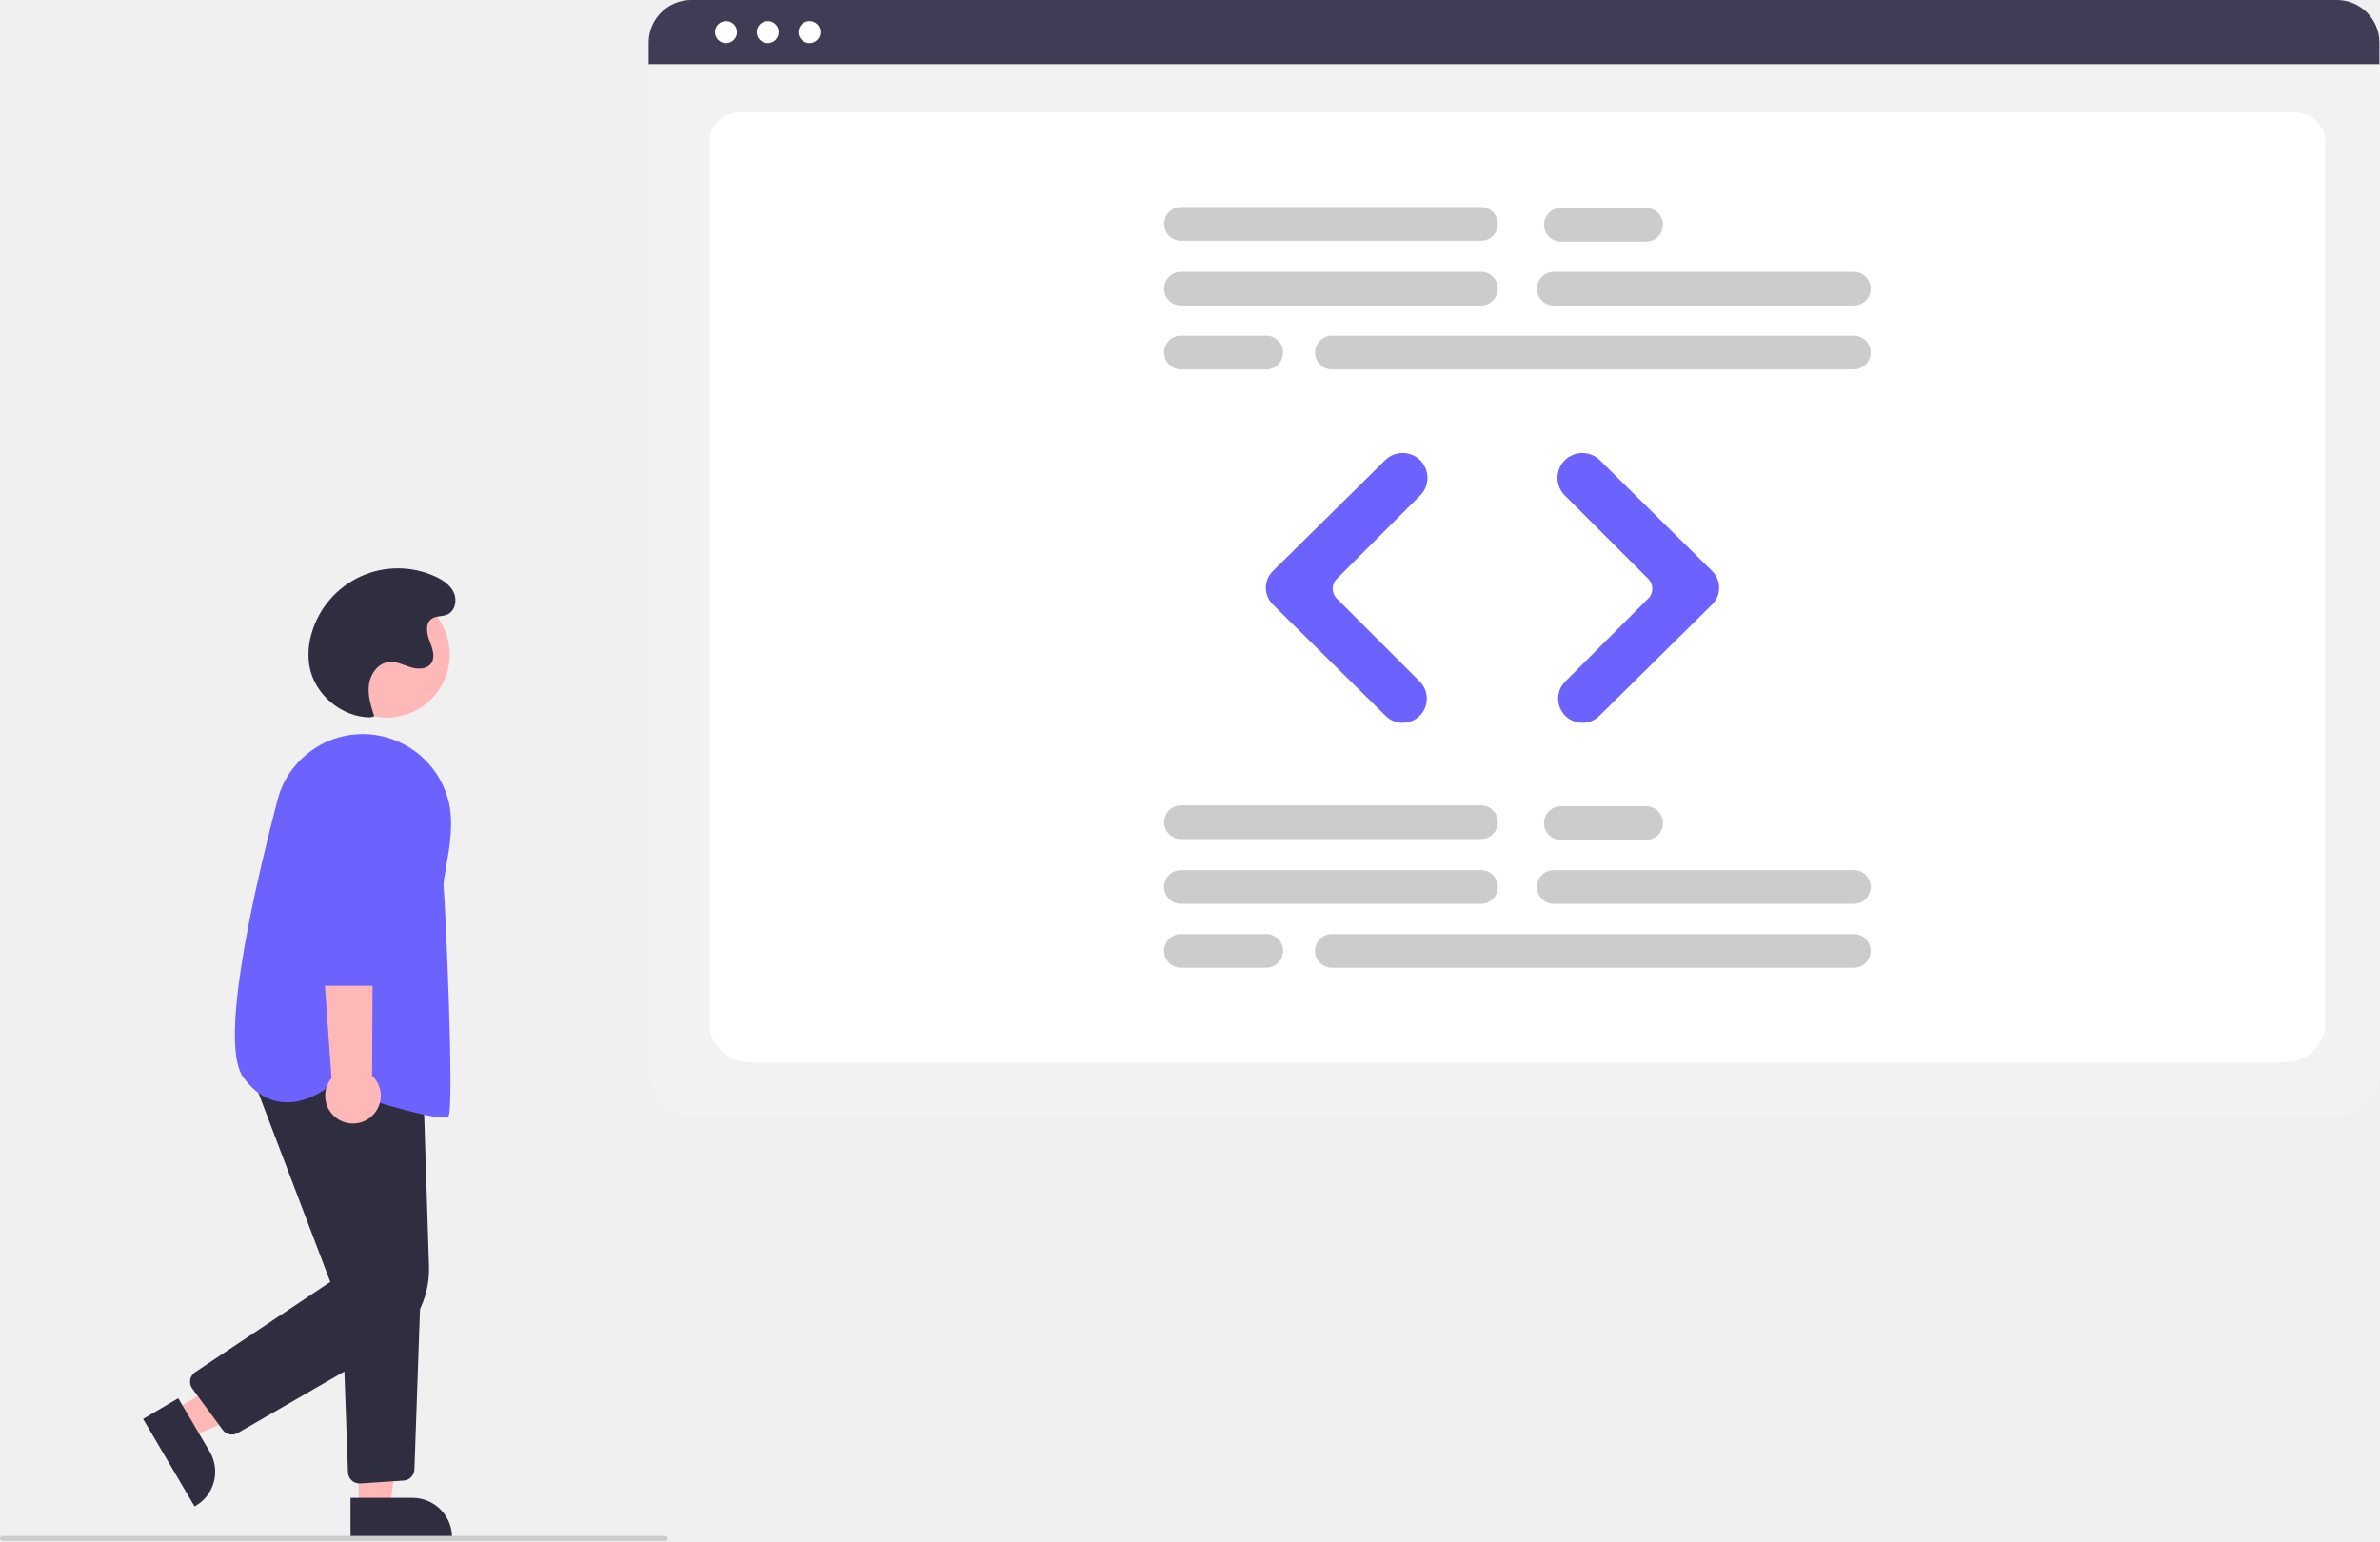
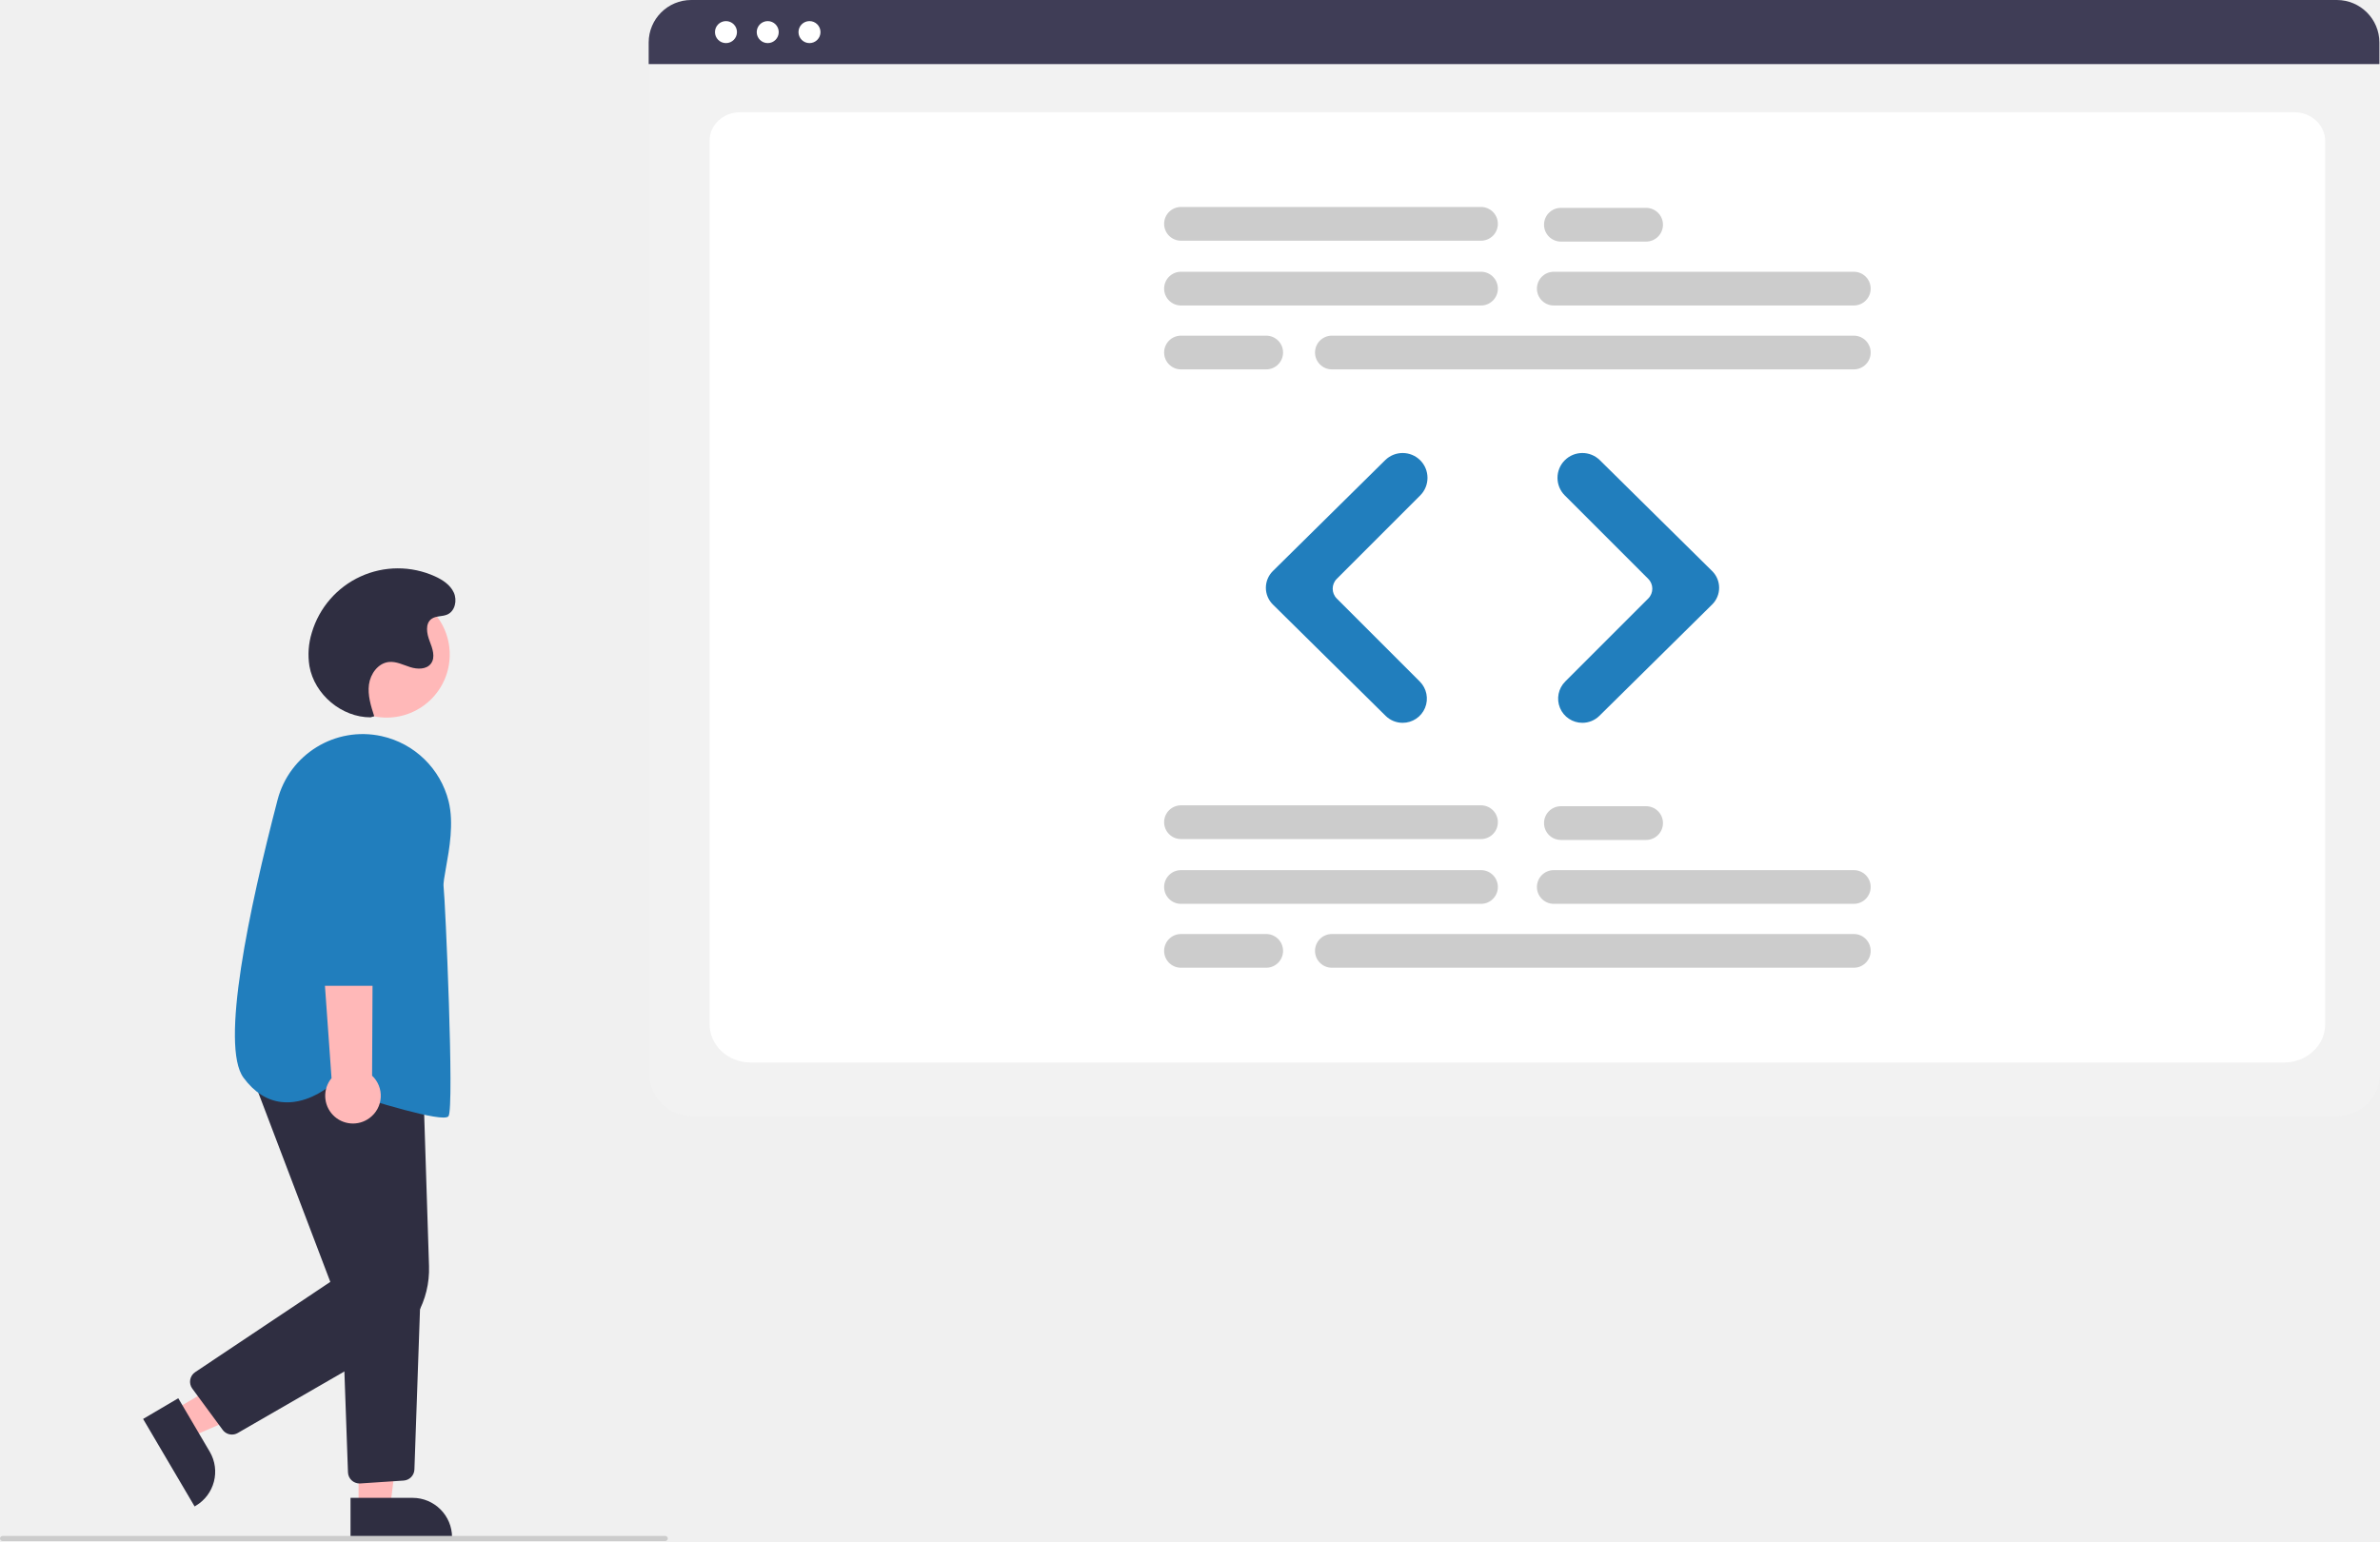
<svg xmlns="http://www.w3.org/2000/svg" id="bb554b9e-b999-4ef3-b2f2-4c0395b94ae2" data-name="Layer 1" width="926.622" height="600.085" viewBox="0 0 926.622 600.085">
  <circle cx="150.534" cy="254.872" r="24.561" fill="#ffb8b8" />
  <polygon points="67.543 549.197 73.762 559.763 117.474 540.803 108.295 525.21 67.543 549.197" fill="#ffb8b8" />
  <path d="M206.096,694.43,218.343,715.237l.001.001A15.386,15.386,0,0,1,212.888,736.302l-.431.254L192.405,702.489Z" transform="translate(-136.6892 -149.9575)" fill="#2f2e41" />
  <polygon points="139.6 587.26 151.86 587.259 157.692 539.971 139.598 539.972 139.6 587.26" fill="#ffb8b8" />
  <path d="M273.162,733.215l24.144-.001h.001a15.386,15.386,0,0,1,15.386,15.386v.5l-39.531.001Z" transform="translate(-136.6892 -149.9575)" fill="#2f2e41" />
  <path d="M227.001,708.567a4.493,4.493,0,0,1-3.624-1.833l-11.824-16.059a4.5,4.5,0,0,1,1.125-6.41l52.614-35.142-31.747-83.475L301.434,571.252l2.287,71.733A36.046,36.046,0,0,1,285.675,675.409l-56.427,32.554A4.486,4.486,0,0,1,227.001,708.567Z" transform="translate(-136.6892 -149.9575)" fill="#2f2e41" />
  <path d="M276.659,727.617a4.5,4.5,0,0,1-4.489-4.34l-2.488-69.882,30.808-1.623-2.453,70.384a4.487,4.487,0,0,1-4.2,4.333l-16.873,1.118C276.863,727.614,276.761,727.617,276.659,727.617Z" transform="translate(-136.6892 -149.9575)" fill="#2f2e41" />
-   <path d="M309.291,585.129c-7.838,0-35.217-8.816-44.721-11.959-1.422,1.138-9.233,6.979-18.351,5.911-5.626-.66-10.579-3.845-14.721-9.466-9.147-12.414,2.151-65.651,13.239-108.126a34.268,34.268,0,0,1,40.529-24.88h0a34.571,34.571,0,0,1,26.088,25.378c2.088,8.498.292,18.494-1.02,25.794-.616,3.432-1.104,6.143-.937,7.475.644,5.148,4.219,85.892,1.92,89.34C311.071,584.963,310.363,585.129,309.291,585.129Z" transform="translate(-136.6892 -149.9575)" fill="#6c63ff" />
+   <path d="M309.291,585.129c-7.838,0-35.217-8.816-44.721-11.959-1.422,1.138-9.233,6.979-18.351,5.911-5.626-.66-10.579-3.845-14.721-9.466-9.147-12.414,2.151-65.651,13.239-108.126a34.268,34.268,0,0,1,40.529-24.88h0a34.571,34.571,0,0,1,26.088,25.378c2.088,8.498.292,18.494-1.02,25.794-.616,3.432-1.104,6.143-.937,7.475.644,5.148,4.219,85.892,1.92,89.34C311.071,584.963,310.363,585.129,309.291,585.129Z" transform="translate(-136.6892 -149.9575)" fill="#217ebd" />
  <path d="M280.616,585.272a10.743,10.743,0,0,0,.942-16.446l.485-97.844-23.045,3.837,6.769,94.97A10.801,10.801,0,0,0,280.616,585.272Z" transform="translate(-136.6892 -149.9575)" fill="#ffb8b8" />
-   <path d="M285.946,533.818H261.124a4.514,4.514,0,0,1-4.5-4.459l-.609-67.292a17.603,17.603,0,1,1,35.204.043L290.446,529.37A4.515,4.515,0,0,1,285.946,533.818Z" transform="translate(-136.6892 -149.9575)" fill="#6c63ff" />
+   <path d="M285.946,533.818H261.124a4.514,4.514,0,0,1-4.5-4.459l-.609-67.292a17.603,17.603,0,1,1,35.204.043L290.446,529.37A4.515,4.515,0,0,1,285.946,533.818Z" transform="translate(-136.6892 -149.9575)" fill="#217ebd" />
  <path d="M280.969,429.289c-11.245.021-21.854-8.868-23.803-19.943a28.671,28.671,0,0,1,.919-13.014A34.954,34.954,0,0,1,306.021,374.379c3.008,1.361,5.971,3.316,7.349,6.317s.515,7.195-2.498,8.546c-1.969.882-4.44.449-6.187,1.716-2.509,1.819-1.863,5.691-.743,8.581s2.388,6.387.509,8.852c-1.75,2.297-5.249,2.226-8.004,1.361s-5.476-2.313-8.349-2.018c-4.19.43-7.202,4.598-7.759,8.773s.755,8.349,2.05,12.357Z" transform="translate(-136.6892 -149.9575)" fill="#2f2e41" />
  <path d="M395.689,750.042h-258a1,1,0,1,1,0-2h258a1,1,0,0,1,0,2Z" transform="translate(-136.6892 -149.9575)" fill="#ccc" />
  <path d="M1046.811,584.505H405.972a16.519,16.519,0,0,1-16.5-16.5V172.852a12.102,12.102,0,0,1,12.088-12.088h649.453a12.311,12.311,0,0,1,12.297,12.297V568.005A16.519,16.519,0,0,1,1046.811,584.505Z" transform="translate(-136.6892 -149.9575)" fill="#f2f2f2" />
  <path d="M1026.091,563.673H428.846c-8.755,0-15.878-6.67-15.878-14.868v-344.105c0-6.08,5.278-11.027,11.766-11.027H1030.008c6.595,0,11.961,5.028,11.961,11.208V548.805C1041.969,557.003,1034.846,563.673,1026.091,563.673Z" transform="translate(-136.6892 -149.9575)" fill="#fff" />
  <path d="M1063.081,174.908H389.241v-8.4a16.574,16.574,0,0,1,16.56-16.55H1046.521a16.574,16.574,0,0,1,16.56,16.55Z" transform="translate(-136.6892 -149.9575)" fill="#3f3d56" />
  <circle cx="282.647" cy="12.5" r="4.283" fill="#fff" />
  <circle cx="298.906" cy="12.5" r="4.283" fill="#fff" />
  <circle cx="315.165" cy="12.5" r="4.283" fill="#fff" />
  <path d="M713.3,268.912H596.492a6.566,6.566,0,0,1,0-13.132H713.3a6.566,6.566,0,1,1,0,13.132Z" transform="translate(-136.6892 -149.9575)" fill="#ccc" />
  <path d="M858.446,268.912H741.638a6.566,6.566,0,0,1,0-13.132H858.446a6.566,6.566,0,1,1,0,13.132Z" transform="translate(-136.6892 -149.9575)" fill="#ccc" />
  <path d="M858.446,293.794H655.241a6.566,6.566,0,1,1,0-13.132H858.446a6.566,6.566,0,1,1,0,13.132Z" transform="translate(-136.6892 -149.9575)" fill="#ccc" />
  <path d="M713.3,243.684H596.492a6.566,6.566,0,0,1,0-13.132H713.3a6.566,6.566,0,1,1,0,13.132Z" transform="translate(-136.6892 -149.9575)" fill="#ccc" />
  <path d="M777.579,244.03H744.402a6.566,6.566,0,0,1,0-13.132H777.579a6.566,6.566,0,1,1,0,13.132Z" transform="translate(-136.6892 -149.9575)" fill="#ccc" />
  <path d="M629.668,293.794H596.492a6.566,6.566,0,0,1,0-13.132h33.176a6.566,6.566,0,1,1,0,13.132Z" transform="translate(-136.6892 -149.9575)" fill="#ccc" />
  <path d="M713.3,501.912H596.492a6.566,6.566,0,0,1,0-13.132H713.3a6.566,6.566,0,1,1,0,13.132Z" transform="translate(-136.6892 -149.9575)" fill="#ccc" />
  <path d="M858.446,501.912H741.638a6.566,6.566,0,0,1,0-13.132H858.446a6.566,6.566,0,1,1,0,13.132Z" transform="translate(-136.6892 -149.9575)" fill="#ccc" />
  <path d="M858.446,526.794H655.241a6.566,6.566,0,1,1,0-13.132H858.446a6.566,6.566,0,1,1,0,13.132Z" transform="translate(-136.6892 -149.9575)" fill="#ccc" />
  <path d="M713.3,476.684H596.492a6.566,6.566,0,0,1,0-13.132H713.3a6.566,6.566,0,1,1,0,13.132Z" transform="translate(-136.6892 -149.9575)" fill="#ccc" />
  <path d="M777.579,477.03H744.402a6.566,6.566,0,0,1,0-13.132H777.579a6.566,6.566,0,0,1,0,13.132Z" transform="translate(-136.6892 -149.9575)" fill="#ccc" />
  <path d="M629.668,526.794H596.492a6.566,6.566,0,0,1,0-13.132h33.176a6.566,6.566,0,1,1,0,13.132Z" transform="translate(-136.6892 -149.9575)" fill="#ccc" />
-   <path d="M682.793,431.419a9.397,9.397,0,0,1-6.624-2.71l-43.909-43.359a9.152,9.152,0,0,1,0-13.023l43.731-43.184a9.702,9.702,0,0,1,13.644.043h0a9.689,9.689,0,0,1,0,13.687l-32.496,32.497a5.413,5.413,0,0,0,0,7.647l32.32,32.32a9.418,9.418,0,0,1-6.666,16.084Z" transform="translate(-136.6892 -149.9575)" fill="#6c63ff" />
-   <path d="M752.759,431.419a9.418,9.418,0,0,1-6.666-16.084L778.412,383.015a5.413,5.413,0,0,0,0-7.647L745.916,342.872a9.678,9.678,0,0,1,0-13.687h0a9.702,9.702,0,0,1,13.644-.043l43.731,43.184a9.152,9.152,0,0,1,0,13.023l-43.909,43.359A9.399,9.399,0,0,1,752.759,431.419Z" transform="translate(-136.6892 -149.9575)" fill="#6c63ff" />
+   <path d="M682.793,431.419a9.397,9.397,0,0,1-6.624-2.71l-43.909-43.359a9.152,9.152,0,0,1,0-13.023l43.731-43.184a9.702,9.702,0,0,1,13.644.043h0a9.689,9.689,0,0,1,0,13.687l-32.496,32.497a5.413,5.413,0,0,0,0,7.647l32.32,32.32a9.418,9.418,0,0,1-6.666,16.084Z" transform="translate(-136.6892 -149.9575)" fill="#217ebd" />
+   <path d="M752.759,431.419a9.418,9.418,0,0,1-6.666-16.084L778.412,383.015a5.413,5.413,0,0,0,0-7.647L745.916,342.872a9.678,9.678,0,0,1,0-13.687h0a9.702,9.702,0,0,1,13.644-.043l43.731,43.184a9.152,9.152,0,0,1,0,13.023l-43.909,43.359A9.399,9.399,0,0,1,752.759,431.419Z" transform="translate(-136.6892 -149.9575)" fill="#217ebd" />
</svg>
